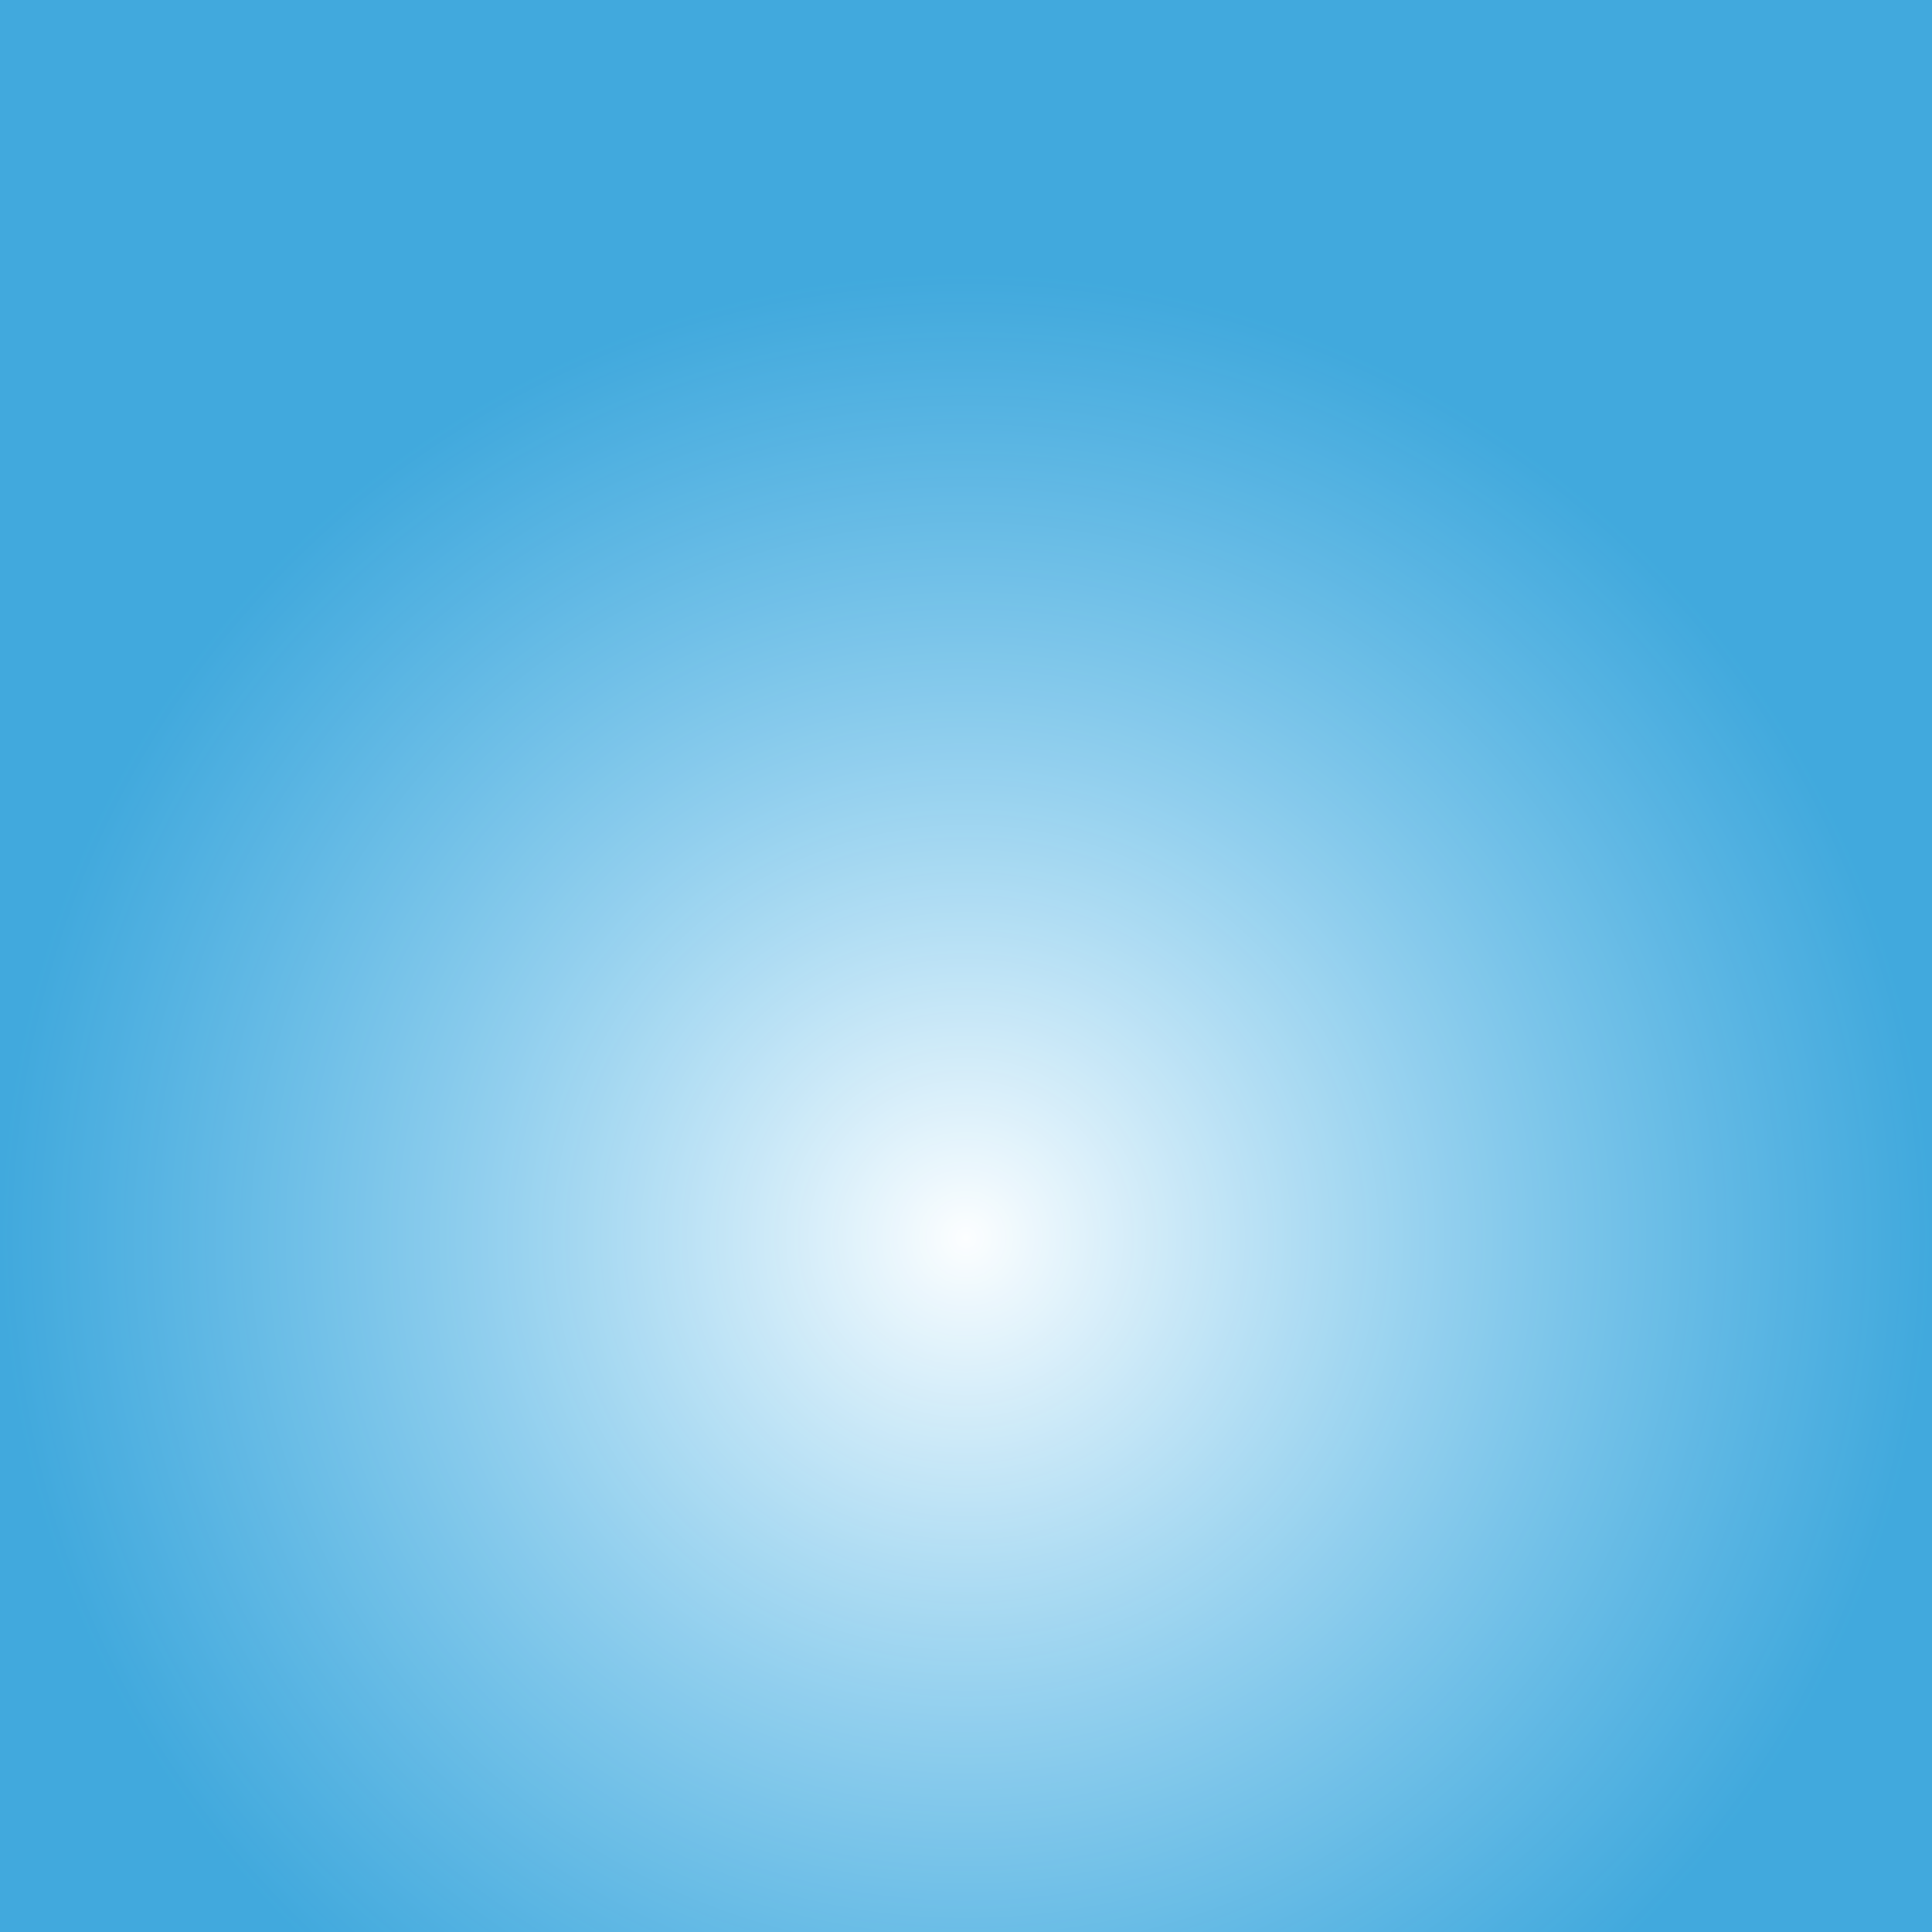
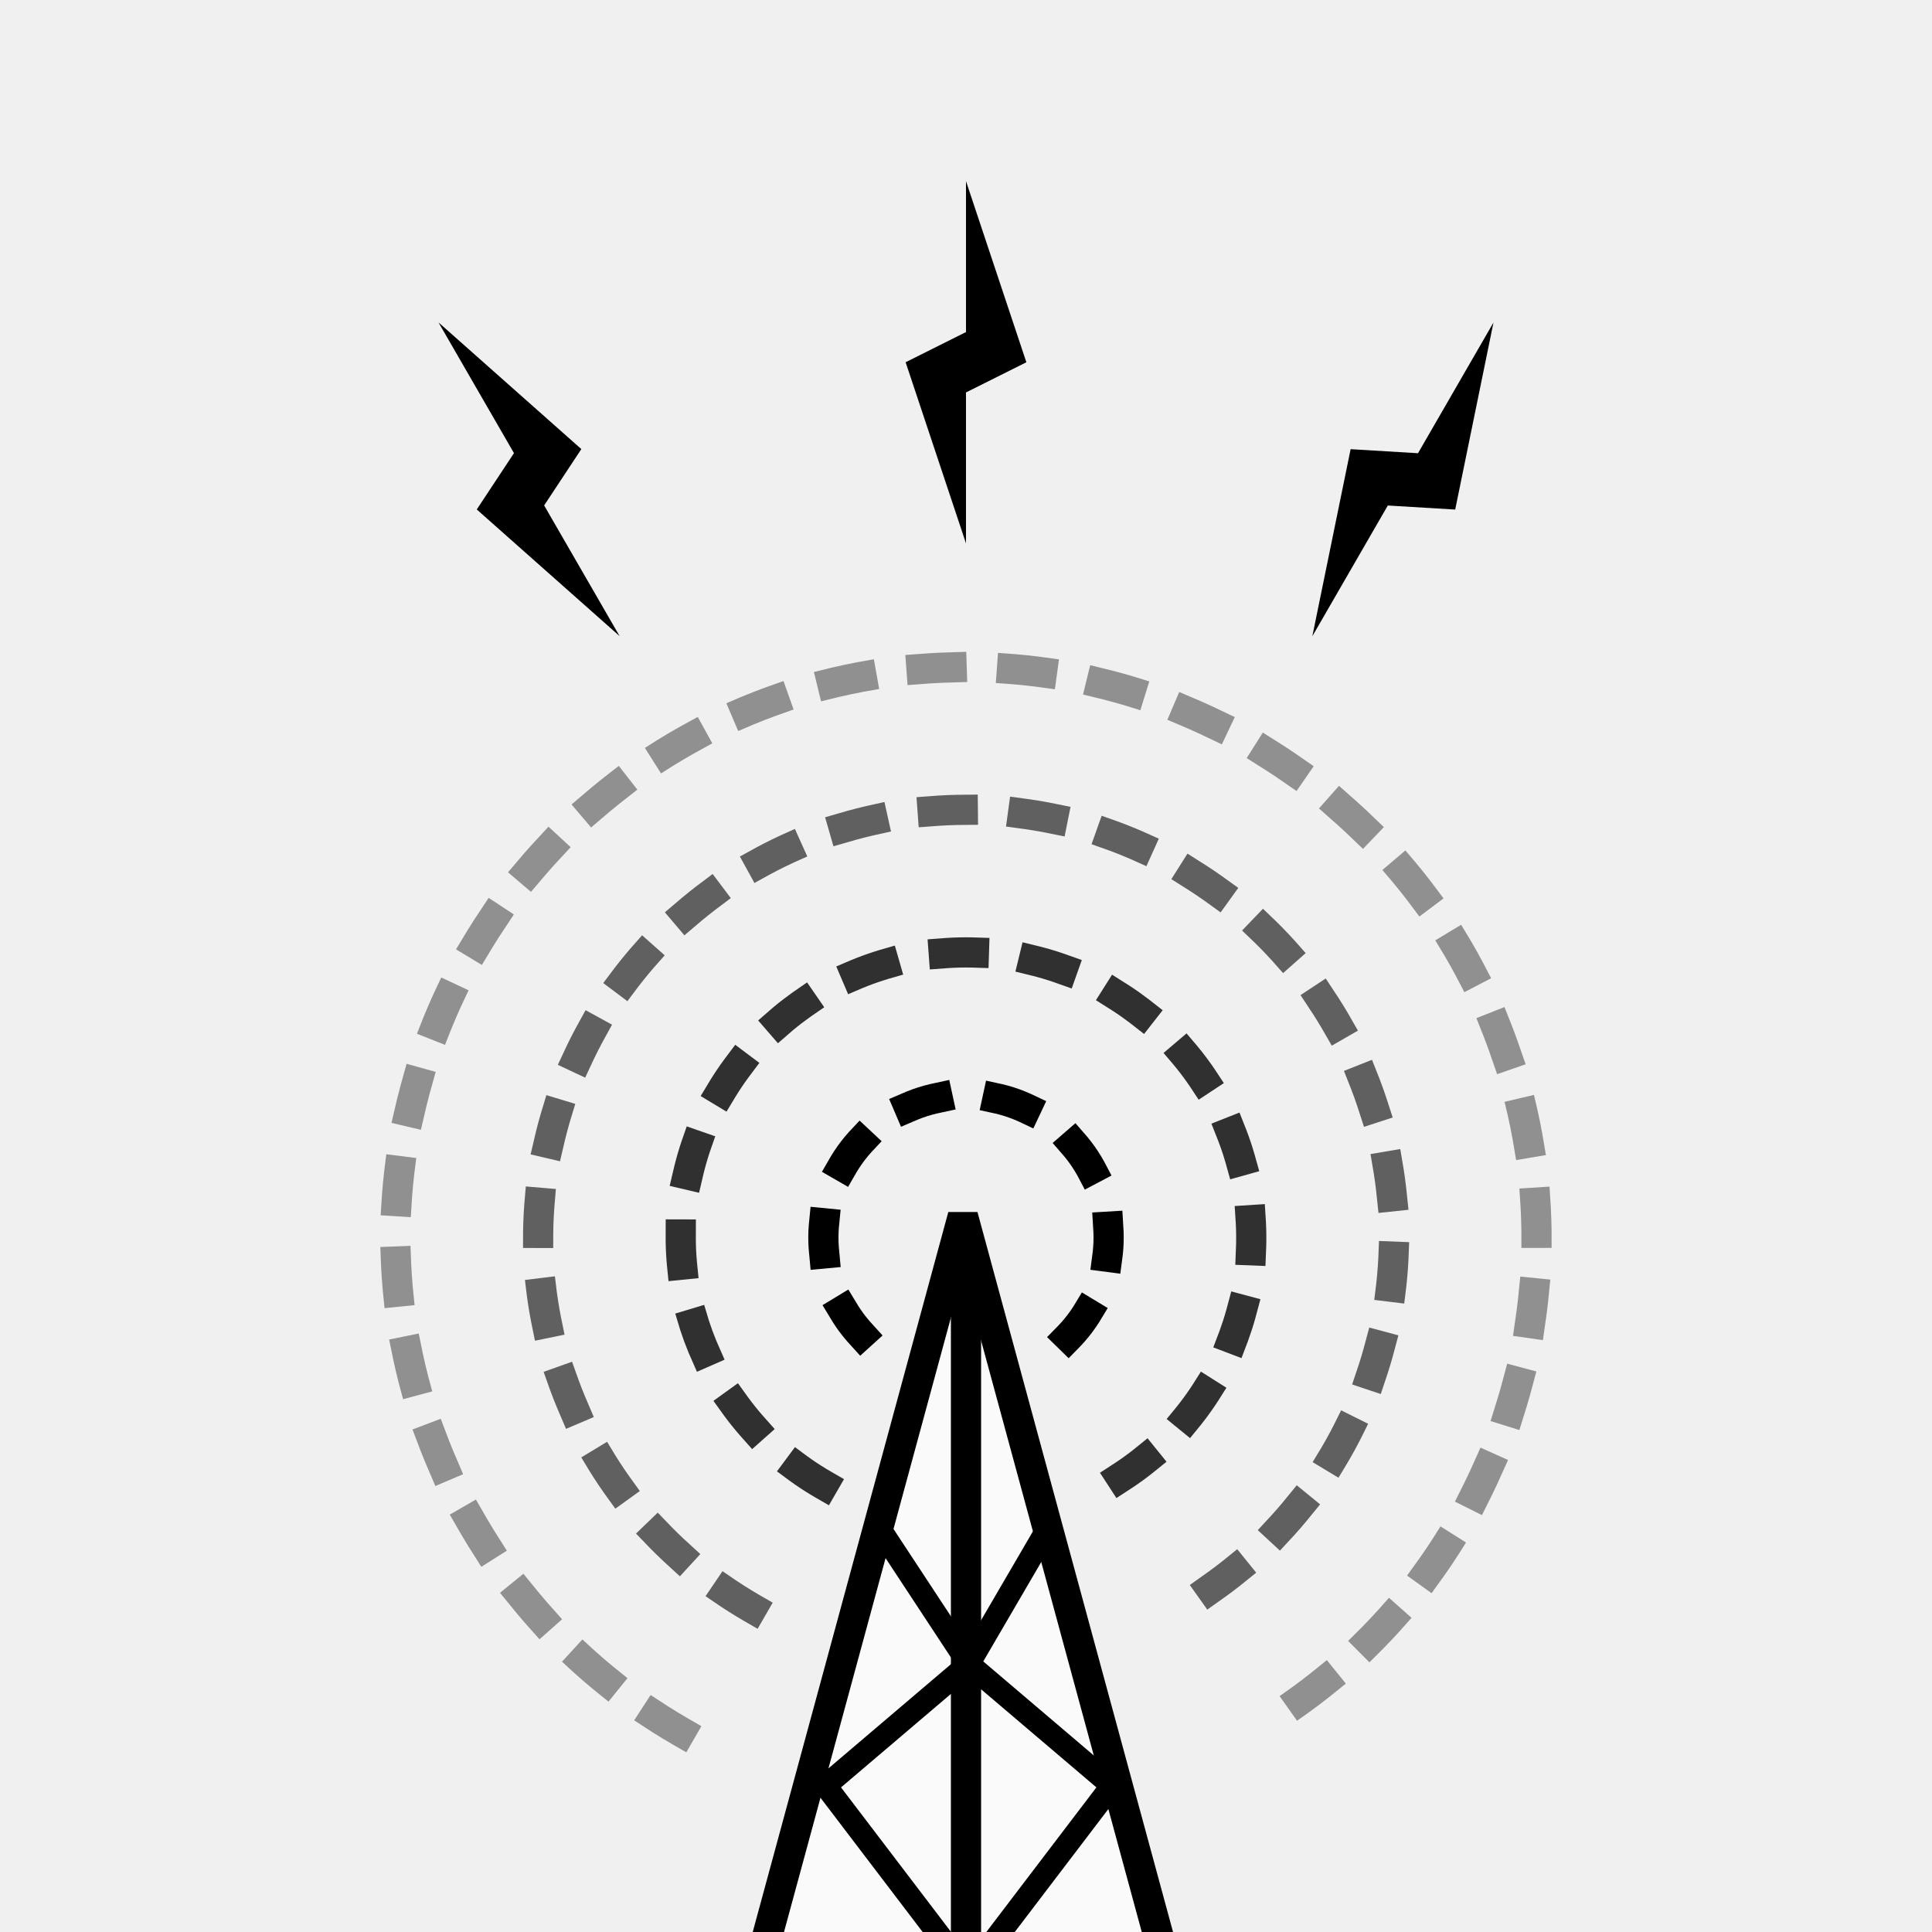
<svg xmlns="http://www.w3.org/2000/svg" xmlns:xlink="http://www.w3.org/1999/xlink" width="512" height="512" viewBox="0 0 135.467 135.467" version="1.1" id="svg5">
  <defs id="defs2">
    <linearGradient id="linearGradient7361">
      <stop style="stop-color:#fcfeff;stop-opacity:1" offset="0" id="stop7357" />
      <stop style="stop-color:#60caff;stop-opacity:0.674" offset="1" id="stop7359" />
    </linearGradient>
    <radialGradient xlink:href="#linearGradient7361" id="radialGradient7587" cx="67.733" cy="86.783" fx="67.733" fy="86.783" r="67.733" gradientUnits="userSpaceOnUse" />
  </defs>
-   <g id="layer2" style="display:inline">
+   <g id="layer2" style="display:none">
    <rect style="fill:#006496;fill-opacity:1;stroke:none;stroke-width:10.959;stroke-linecap:round;stroke-linejoin:round;stroke-miterlimit:4;stroke-dasharray:none" id="rect2883" width="135.467" height="135.467" x="0" y="0" />
    <rect style="fill:url(#radialGradient7587);fill-opacity:1;stroke:none;stroke-width:10.959;stroke-linecap:round;stroke-linejoin:round;stroke-miterlimit:4;stroke-dasharray:none" id="rect7355" width="135.467" height="135.467" x="0" y="0" />
  </g>
-   <g id="layer1" style="display:none">
-     <rect style="opacity:0.671;fill:none;fill-opacity:1;stroke:none;stroke-width:1.587;stroke-linecap:square;stroke-linejoin:bevel;stroke-dashoffset:19.2" id="rect7940" width="185.473" height="185.473" x="-25.042" y="-23.344" />
-     <path style="opacity:0.671;fill:#ffffff;stroke:none;stroke-width:0.265px;stroke-linecap:butt;stroke-linejoin:miter;stroke-opacity:1" d="M 44.691,170.244 67.733,86.783 91.157,172.564" id="path23398" />
-     <path style="fill:none;stroke:#000000;stroke-width:2.117;stroke-linecap:butt;stroke-linejoin:miter;stroke-miterlimit:4;stroke-dasharray:none;stroke-opacity:1" d="M 67.733,86.783 V 172.143" id="path880" />
-     <path style="opacity:0.8;fill:none;stroke:#000000;stroke-width:2.117;stroke-linecap:square;stroke-linejoin:round;stroke-miterlimit:4;stroke-dasharray:2.117, 4.233;stroke-dashoffset:0" id="path970" d="m 32.787,-114.435 a 20,20 0 0 1 -9.319,22.497 20,20 0 0 1 -24.142,-3.178 20,20 0 0 1 -3.178,-24.142 20,20 0 0 1 22.497,-9.319" transform="rotate(135)" />
-     <path style="opacity:0.6;fill:none;stroke:#000000;stroke-width:2.117;stroke-linecap:square;stroke-linejoin:round;stroke-miterlimit:4;stroke-dasharray:2.117, 4.233;stroke-dashoffset:0" id="path1360" d="m 42.446,-117.024 a 30,30 0 0 1 -13.978,33.745 30,30 0 0 1 -36.213,-4.768 30,30 0 0 1 -4.768,-36.213 30,30 0 0 1 33.745,-13.978" transform="rotate(135)" />
-     <path style="opacity:0.4;fill:none;stroke:#000000;stroke-width:2.117;stroke-linecap:square;stroke-linejoin:round;stroke-miterlimit:4;stroke-dasharray:2.117, 4.233;stroke-dashoffset:0" id="path1464" d="m 52.106,-119.612 a 40,40 0 0 1 -18.637,44.994 40,40 0 0 1 -48.284,-6.357 40,40 0 0 1 -6.357,-48.284 40,40 0 0 1 44.994,-18.637" transform="rotate(135)" />
-     <path style="fill:none;stroke:#000000;stroke-width:2.117;stroke-linecap:square;stroke-linejoin:round;stroke-miterlimit:4;stroke-dasharray:2.117, 4.233;stroke-dashoffset:5.08" id="path1568" d="m 23.431,-110.131 a 10,10 0 0 1 -5.736,9.935 10,10 0 0 1 -11.297,-1.992 10,10 0 0 1 -1.992,-11.297 10,10 0 0 1 9.935,-5.736" transform="rotate(135)" />
-     <path style="fill:#000000;stroke:none;stroke-width:0.132px;stroke-linecap:butt;stroke-linejoin:miter;stroke-opacity:1" d="M 67.733,12.7 V 23.283 L 63.5,25.4 67.733,38.1 V 27.517 l 4.233,-2.117 z" id="path1705" />
-     <path style="fill:#000000;stroke:none;stroke-width:0.132px;stroke-linecap:butt;stroke-linejoin:miter;stroke-opacity:1" d="m 30.746,22.607 5.292,9.165 -2.608,3.95 10.016,8.882 -5.292,-9.165 2.608,-3.95 z" id="path2657" />
-     <path style="fill:#000000;stroke:none;stroke-width:0.132px;stroke-linecap:butt;stroke-linejoin:miter;stroke-opacity:1" d="m 104.719,22.614 -5.292,9.165 -4.725,-0.284 -2.684,13.115 5.292,-9.165 4.725,0.284 z" id="path2659" />
-     <path style="fill:none;stroke:#000000;stroke-width:2.117;stroke-linecap:round;stroke-linejoin:bevel;stroke-miterlimit:4;stroke-dasharray:none;stroke-opacity:1" d="M 91.157,172.564 67.61,85.566 44.691,170.244 v 0" id="path8424" />
-     <path style="fill:none;stroke:#000000;stroke-width:1.587;stroke-linecap:butt;stroke-linejoin:miter;stroke-miterlimit:4;stroke-dasharray:none;stroke-opacity:1" d="m 62.536,107.432 5.387,9.237 -10.04,8.54 9.881,12.981" id="path23789" />
-     <path style="fill:none;stroke:#000000;stroke-width:1.587;stroke-linecap:butt;stroke-linejoin:miter;stroke-miterlimit:4;stroke-dasharray:none;stroke-opacity:1" d="m 73.311,107.432 -5.387,9.237 10.04,8.54 -9.881,12.981" id="path24002" />
-     <path style="fill:none;stroke:#000000;stroke-width:1.587;stroke-linecap:butt;stroke-linejoin:round;stroke-miterlimit:4;stroke-dasharray:none;stroke-opacity:1" d="M 67.766,138.19 84.619,148.301 67.414,162.492" id="path1282" />
-     <path style="fill:none;stroke:#000000;stroke-width:1.587;stroke-linecap:round;stroke-linejoin:round;stroke-miterlimit:4;stroke-dasharray:none;stroke-opacity:1" d="M 67.766,138.19 50.9,148.412 68.117,162.492" id="path1462" />
+   <g id="layer1" style="display:inline">
+     <rect style="opacity:0.671;fill:none;fill-opacity:1;stroke:none;stroke-width:1.587;stroke-linecap:square;stroke-linejoin:bevel;stroke-dashoffset:19.2" id="rect7940" width="218.038" height="218.038" x="-41.325" y="-39.626" />
+     <g id="g938">
+       <path style="opacity:0.671;fill:#ffffff;stroke:none;stroke-width:0.265px;stroke-linecap:butt;stroke-linejoin:miter;stroke-opacity:1" d="M 37.695,195.031 67.733,86.783 98.152,198.038" id="path23398" />
+       <path style="fill:none;stroke:#000000;stroke-width:2.117;stroke-linecap:butt;stroke-linejoin:miter;stroke-miterlimit:4;stroke-dasharray:none;stroke-opacity:1" d="m 67.733,86.783 0,104.941" id="path880" />
+       <path style="opacity:0.8;fill:none;stroke:#000000;stroke-width:2.117;stroke-linecap:square;stroke-linejoin:round;stroke-miterlimit:4;stroke-dasharray:2.117, 4.233;stroke-dashoffset:0" id="path970" d="m 32.787,-114.435 a 20,20 0 0 1 -9.319,22.497 20,20 0 0 1 -24.142,-3.178 20,20 0 0 1 -3.178,-24.142 20,20 0 0 1 22.497,-9.319" transform="rotate(135)" />
+       <path style="opacity:0.6;fill:none;stroke:#000000;stroke-width:2.117;stroke-linecap:square;stroke-linejoin:round;stroke-miterlimit:4;stroke-dasharray:2.117, 4.233;stroke-dashoffset:0" id="path1360" d="m 42.446,-117.024 a 30,30 0 0 1 -13.978,33.745 30,30 0 0 1 -36.213,-4.768 30,30 0 0 1 -4.768,-36.213 30,30 0 0 1 33.745,-13.978" transform="rotate(135)" />
+       <path style="opacity:0.4;fill:none;stroke:#000000;stroke-width:2.117;stroke-linecap:square;stroke-linejoin:round;stroke-miterlimit:4;stroke-dasharray:2.117, 4.233;stroke-dashoffset:0" id="path1464" d="m 52.106,-119.612 a 40,40 0 0 1 -18.637,44.994 40,40 0 0 1 -48.284,-6.357 40,40 0 0 1 -6.357,-48.284 40,40 0 0 1 44.994,-18.637" transform="rotate(135)" />
+       <path style="fill:none;stroke:#000000;stroke-width:2.117;stroke-linecap:square;stroke-linejoin:round;stroke-miterlimit:4;stroke-dasharray:2.117, 4.233;stroke-dashoffset:5.08" id="path1568" d="m 23.431,-110.131 a 10,10 0 0 1 -5.736,9.935 10,10 0 0 1 -11.297,-1.992 10,10 0 0 1 -1.992,-11.297 10,10 0 0 1 9.935,-5.736" transform="rotate(135)" />
+       <path style="fill:#000000;stroke:none;stroke-width:0.132px;stroke-linecap:butt;stroke-linejoin:miter;stroke-opacity:1" d="M 67.733,12.7 V 23.283 L 63.5,25.4 67.733,38.1 V 27.517 l 4.233,-2.117 z" id="path1705" />
+       <path style="fill:#000000;stroke:none;stroke-width:0.132px;stroke-linecap:butt;stroke-linejoin:miter;stroke-opacity:1" d="m 30.746,22.607 5.292,9.165 -2.608,3.95 10.016,8.882 -5.292,-9.165 2.608,-3.95 z" id="path2657" />
+       <path style="fill:#000000;stroke:none;stroke-width:0.132px;stroke-linecap:butt;stroke-linejoin:miter;stroke-opacity:1" d="m 104.719,22.614 -5.292,9.165 -4.725,-0.284 -2.684,13.115 5.292,-9.165 4.725,0.284 z" id="path2659" />
+       <path style="fill:none;stroke:#000000;stroke-width:2.117;stroke-linecap:round;stroke-linejoin:bevel;stroke-miterlimit:4;stroke-dasharray:none;stroke-opacity:1" d="M 98.152,198.038 67.515,85.26 37.695,195.031 v 0" id="path8424" />
+       <path style="fill:none;stroke:#000000;stroke-width:1.587;stroke-linecap:butt;stroke-linejoin:miter;stroke-miterlimit:4;stroke-dasharray:none;stroke-opacity:1" d="m 61.805,107.369 6.119,9.301 -10.04,8.54 9.881,12.981" id="path23789" />
+       <path style="fill:none;stroke:#000000;stroke-width:1.587;stroke-linecap:butt;stroke-linejoin:miter;stroke-miterlimit:4;stroke-dasharray:none;stroke-opacity:1" d="m 73.311,107.432 -5.387,9.237 10.04,8.54 -9.881,12.981" id="path24002" />
+       <path style="fill:none;stroke:#000000;stroke-width:1.587;stroke-linecap:butt;stroke-linejoin:round;stroke-miterlimit:4;stroke-dasharray:none;stroke-opacity:1" d="M 67.766,138.19 84.619,148.301 67.414,162.492" id="path1282" />
+       <path style="fill:none;stroke:#000000;stroke-width:1.587;stroke-linecap:round;stroke-linejoin:round;stroke-miterlimit:4;stroke-dasharray:none;stroke-opacity:1" d="M 67.766,138.19 50.9,148.412 68.117,162.492" id="path1462" />
+       <path style="fill:none;stroke:#000000;stroke-width:1.587;stroke-linecap:butt;stroke-linejoin:round;stroke-miterlimit:4;stroke-dasharray:none;stroke-opacity:1" d="M 67.766,161.53 92.386,178.135 67.414,185.832" id="path1057" />
+       <path style="fill:none;stroke:#000000;stroke-width:1.587;stroke-linecap:butt;stroke-linejoin:round;stroke-miterlimit:4;stroke-dasharray:none;stroke-opacity:1" d="m 67.766,161.53 -24.62,16.605 24.972,7.696" id="path1158" />
+     </g>
  </g>
</svg>
